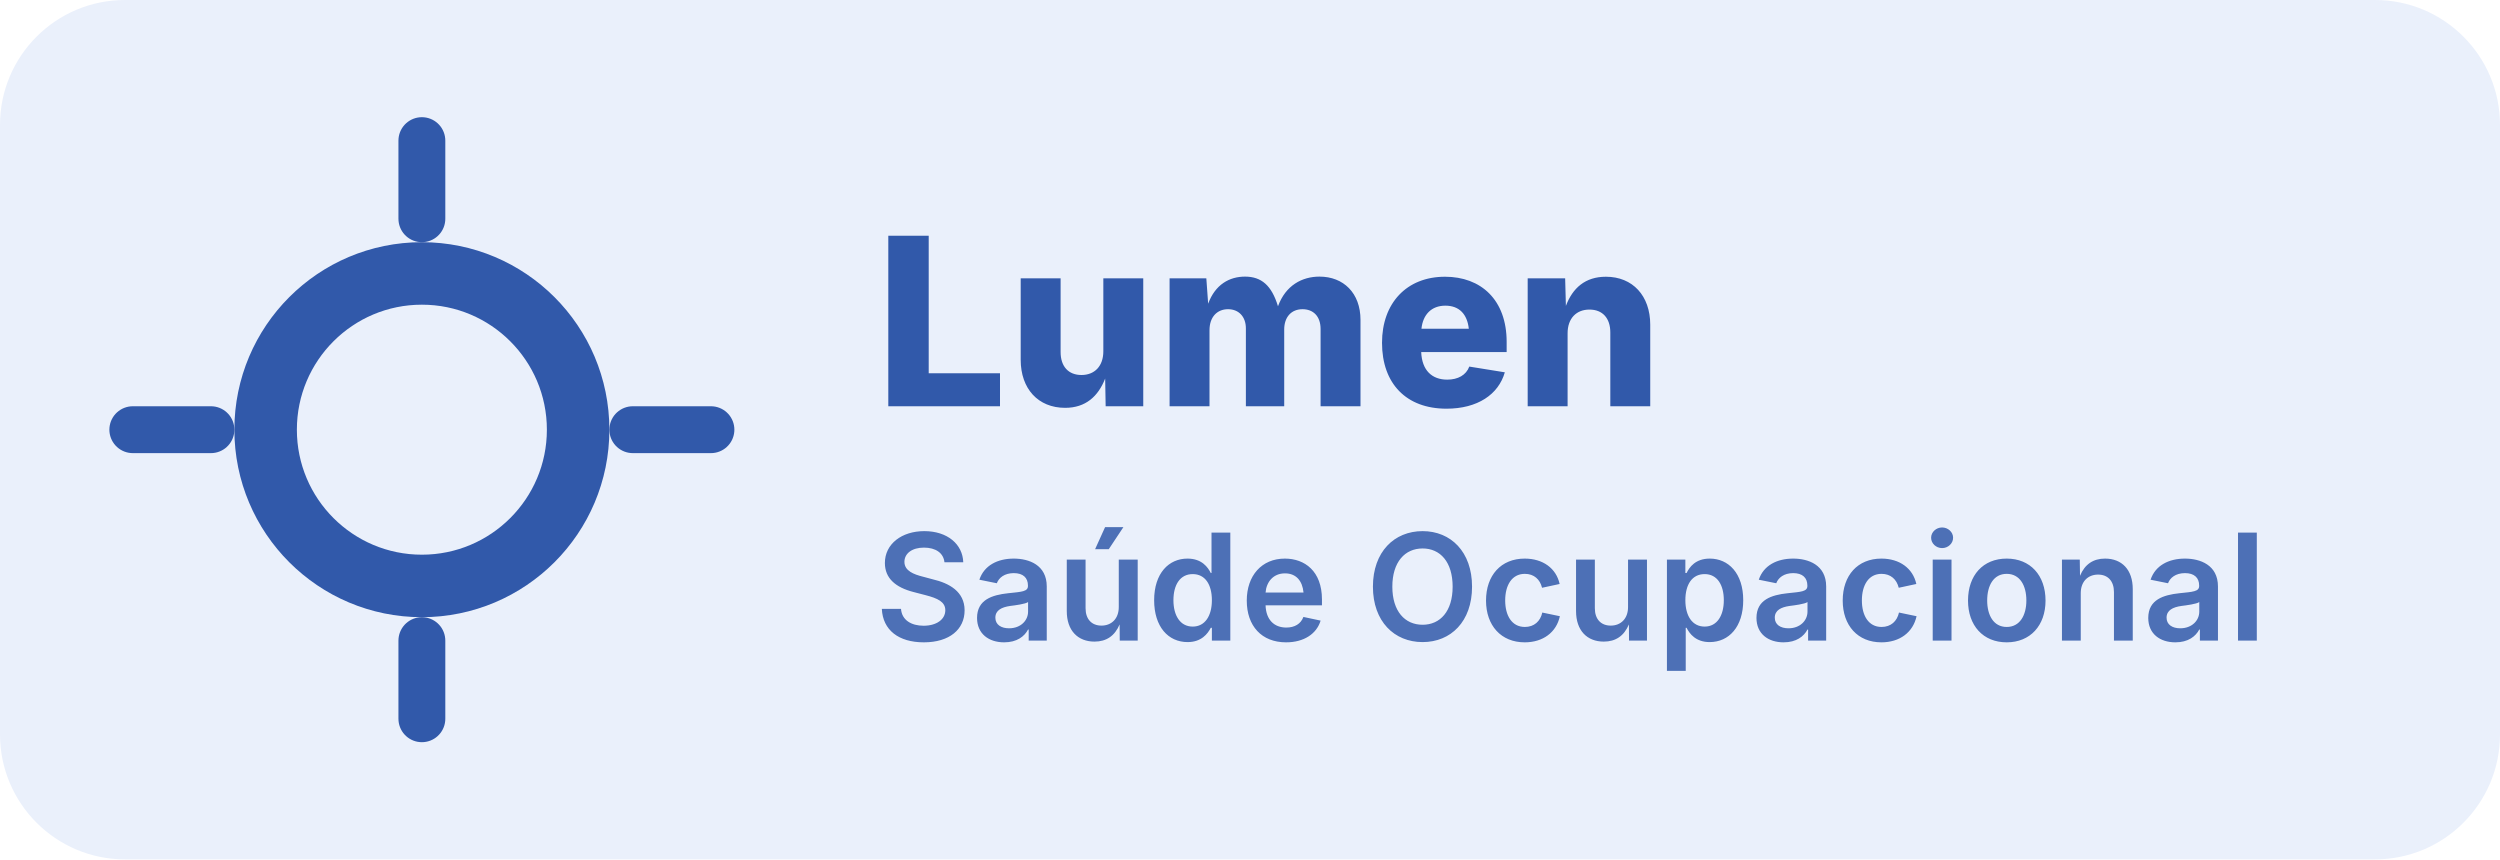
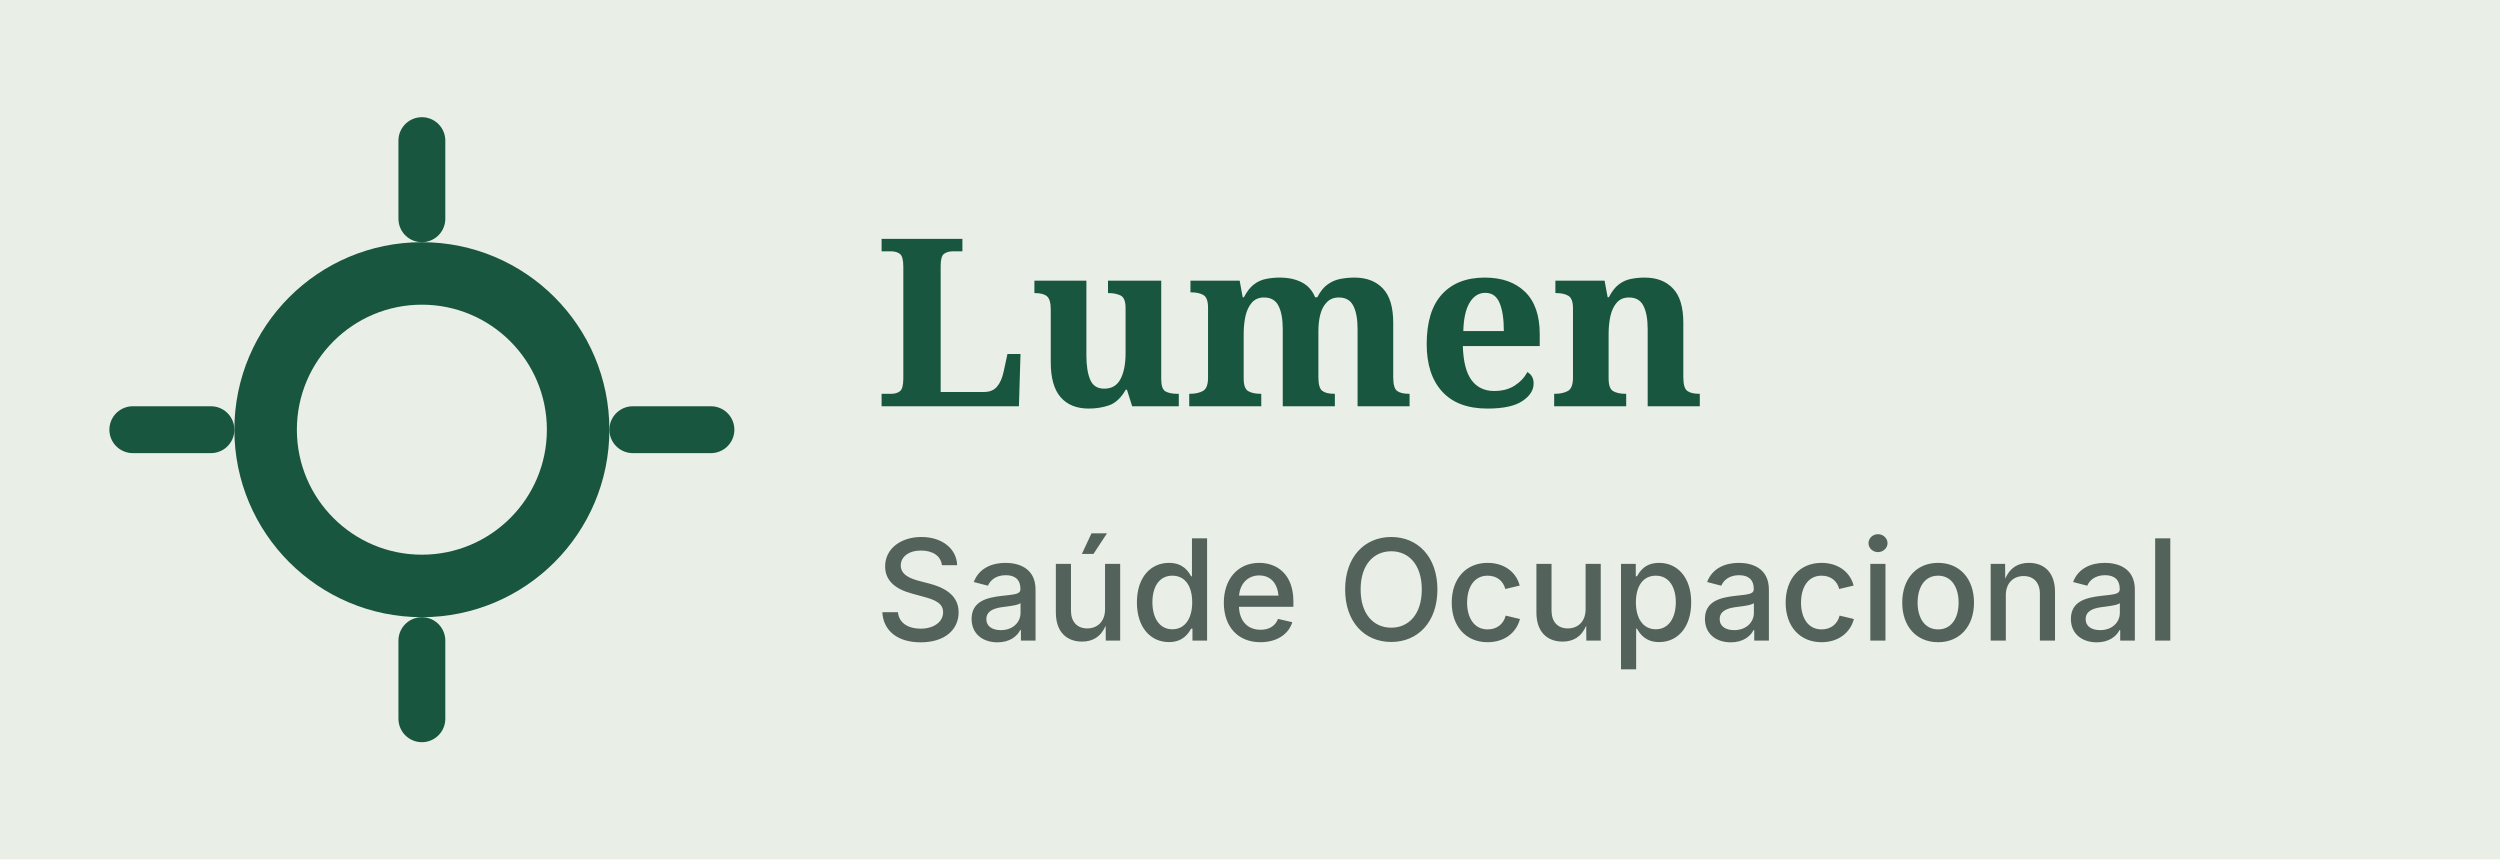
<svg xmlns="http://www.w3.org/2000/svg" viewBox="0 0 320 110" role="img" aria-label="Lumen Saúde Ocupacional (marca fictícia)">
-   <rect width="320" height="110" rx="16" fill="#eaf0fb" />
-   <circle cx="54" cy="55" r="20" fill="none" stroke="#3159aa" stroke-width="8" />
-   <path d="M54 18v10M54 82v10M17 55h10M81 55h10" stroke="#3159aa" stroke-width="6" stroke-linecap="round" />
-   <text x="112" y="52" font-family="Inter, Arial, sans-serif" font-size="30" font-weight="800" fill="#3159aa">Lumen</text>
-   <text x="112" y="82" font-family="Inter, Arial, sans-serif" font-size="19" font-weight="600" fill="#3159aa" opacity=".85">Saúde Ocupacional</text>
+   <rect width="320" height="110" fill="#e9efe7" />
+   <circle cx="54" cy="55" r="20" fill="none" stroke="#18563f" stroke-width="8" />
+   <path d="M54 18v10M54 82v10M17 55h10M81 55h10" stroke="#18563f" stroke-width="6" stroke-linecap="round" />
+   <text x="112" y="52" font-family="Lora, Georgia, serif" font-size="30" font-weight="600" fill="#18563f">Lumen</text>
+   <text x="112" y="82" font-family="Inter, Arial, sans-serif" font-size="18" font-weight="500" fill="#53635c">Saúde Ocupacional</text>
</svg>
